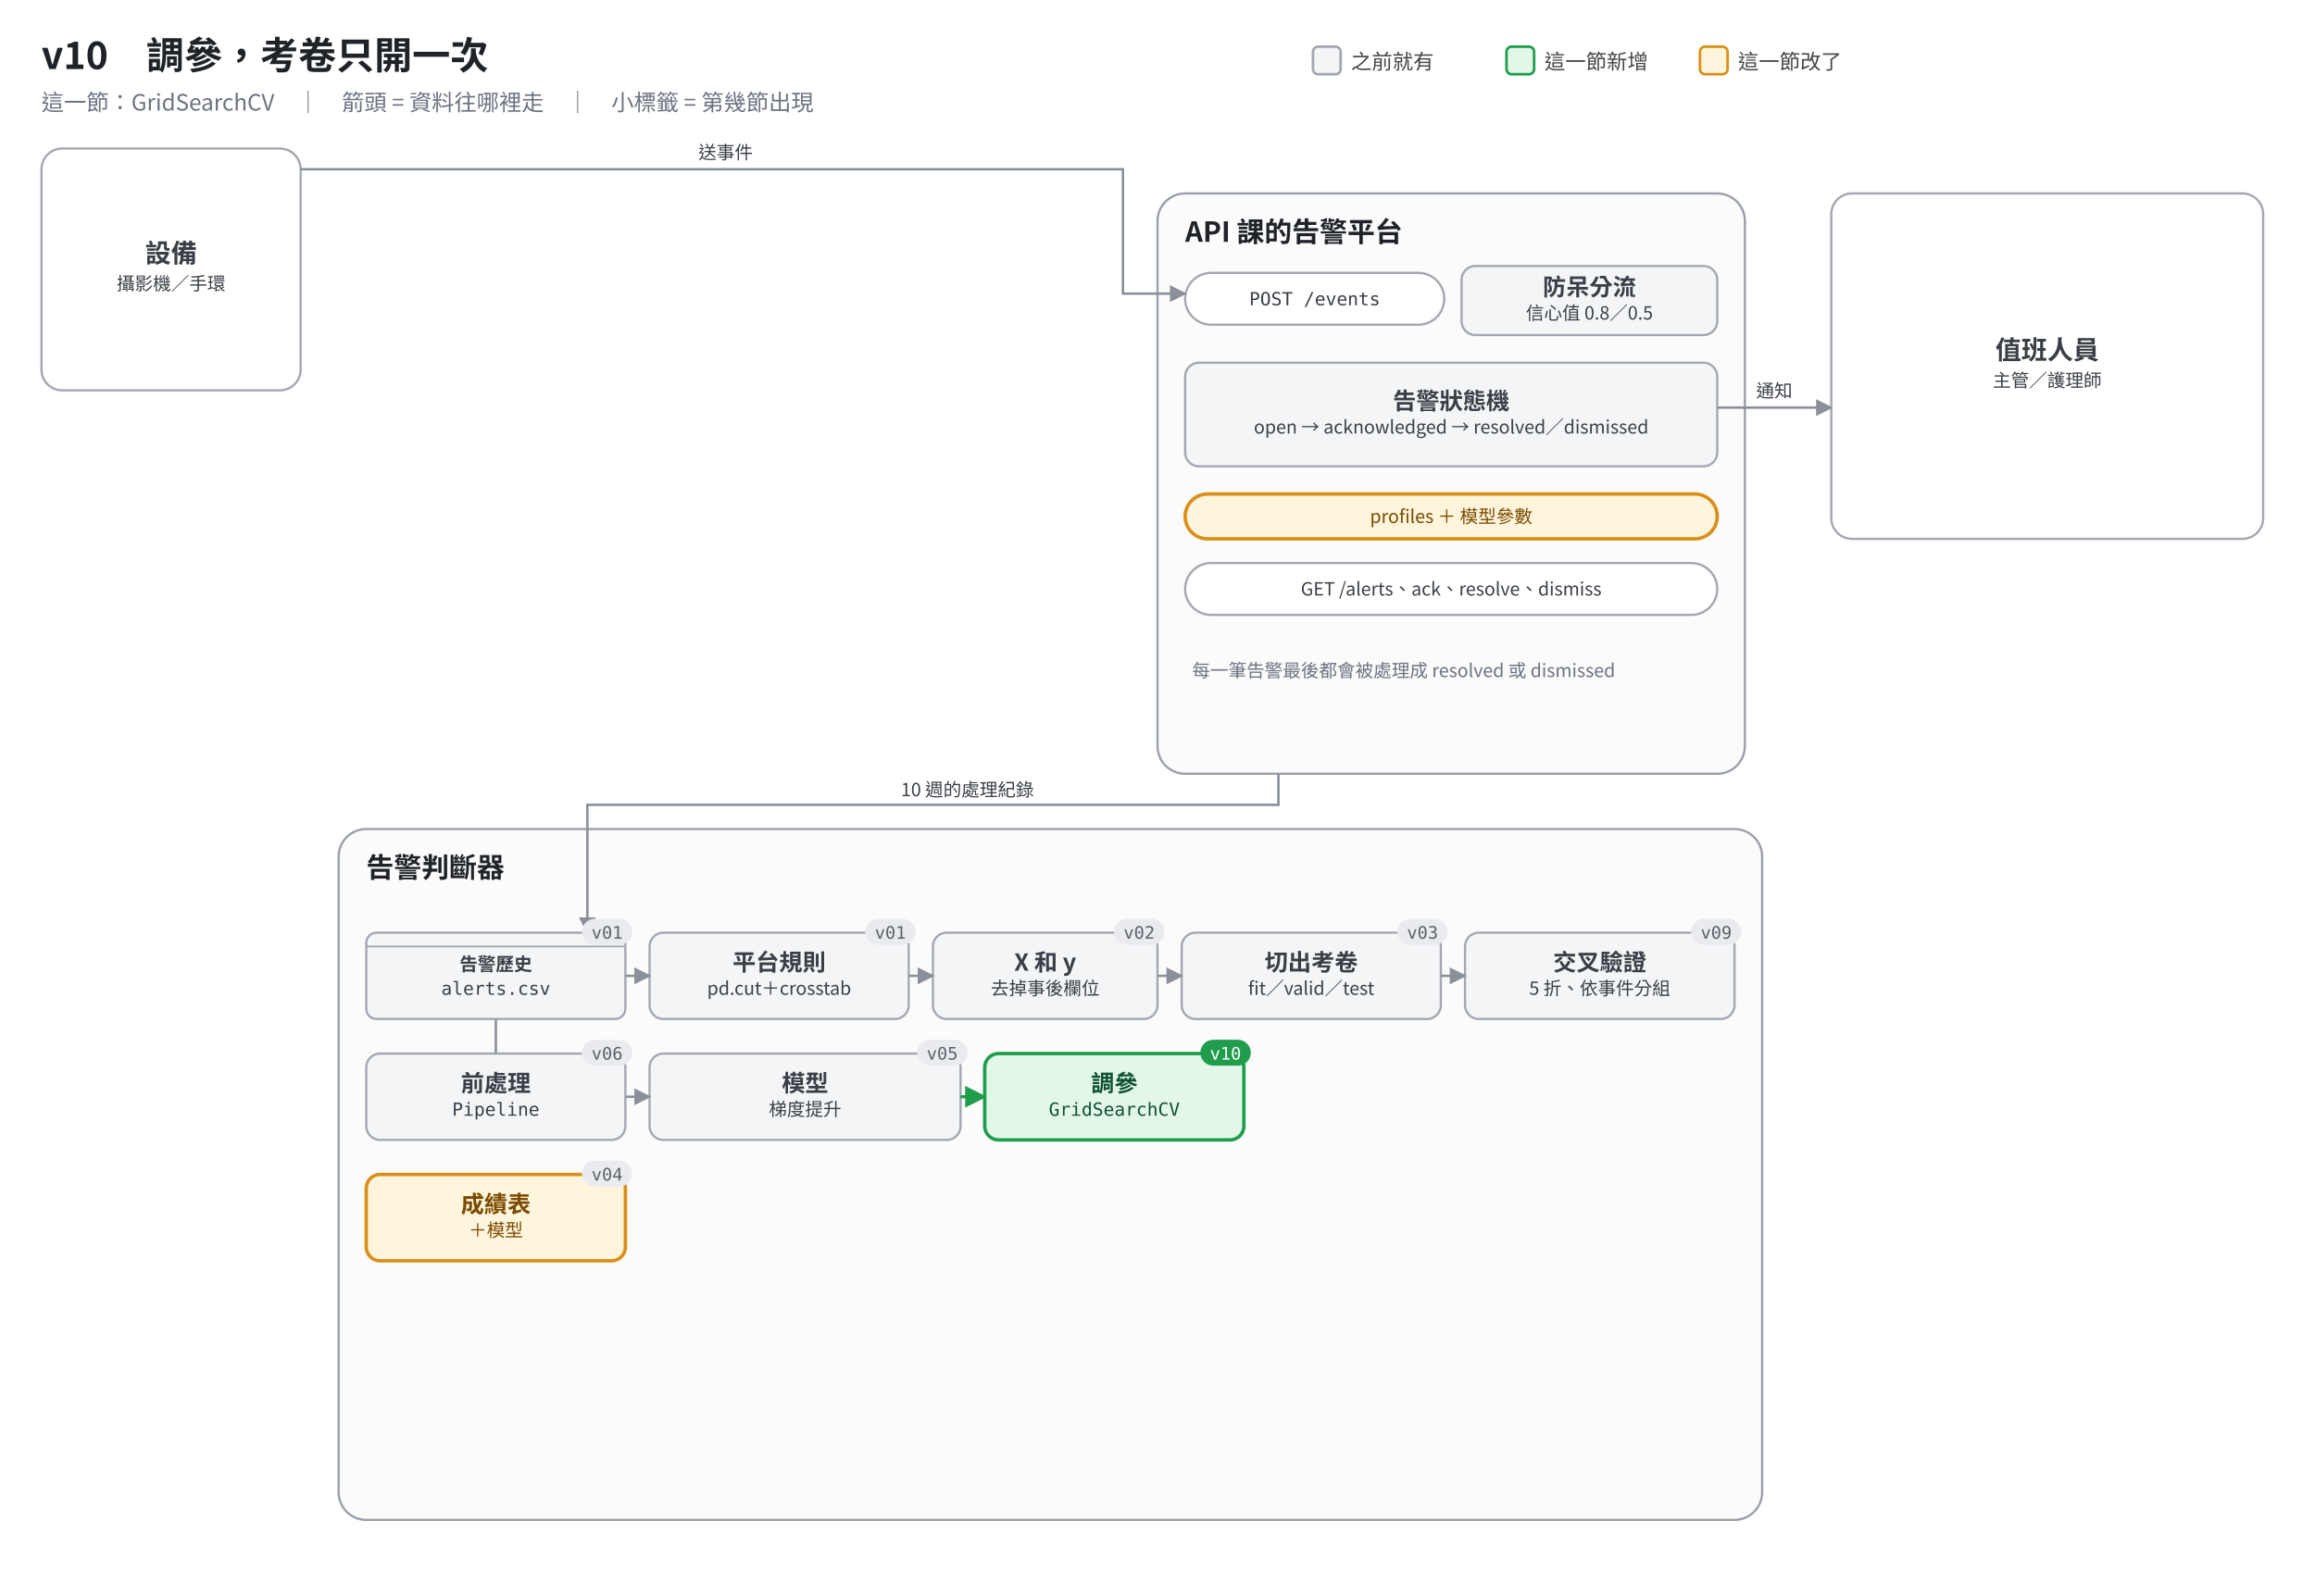
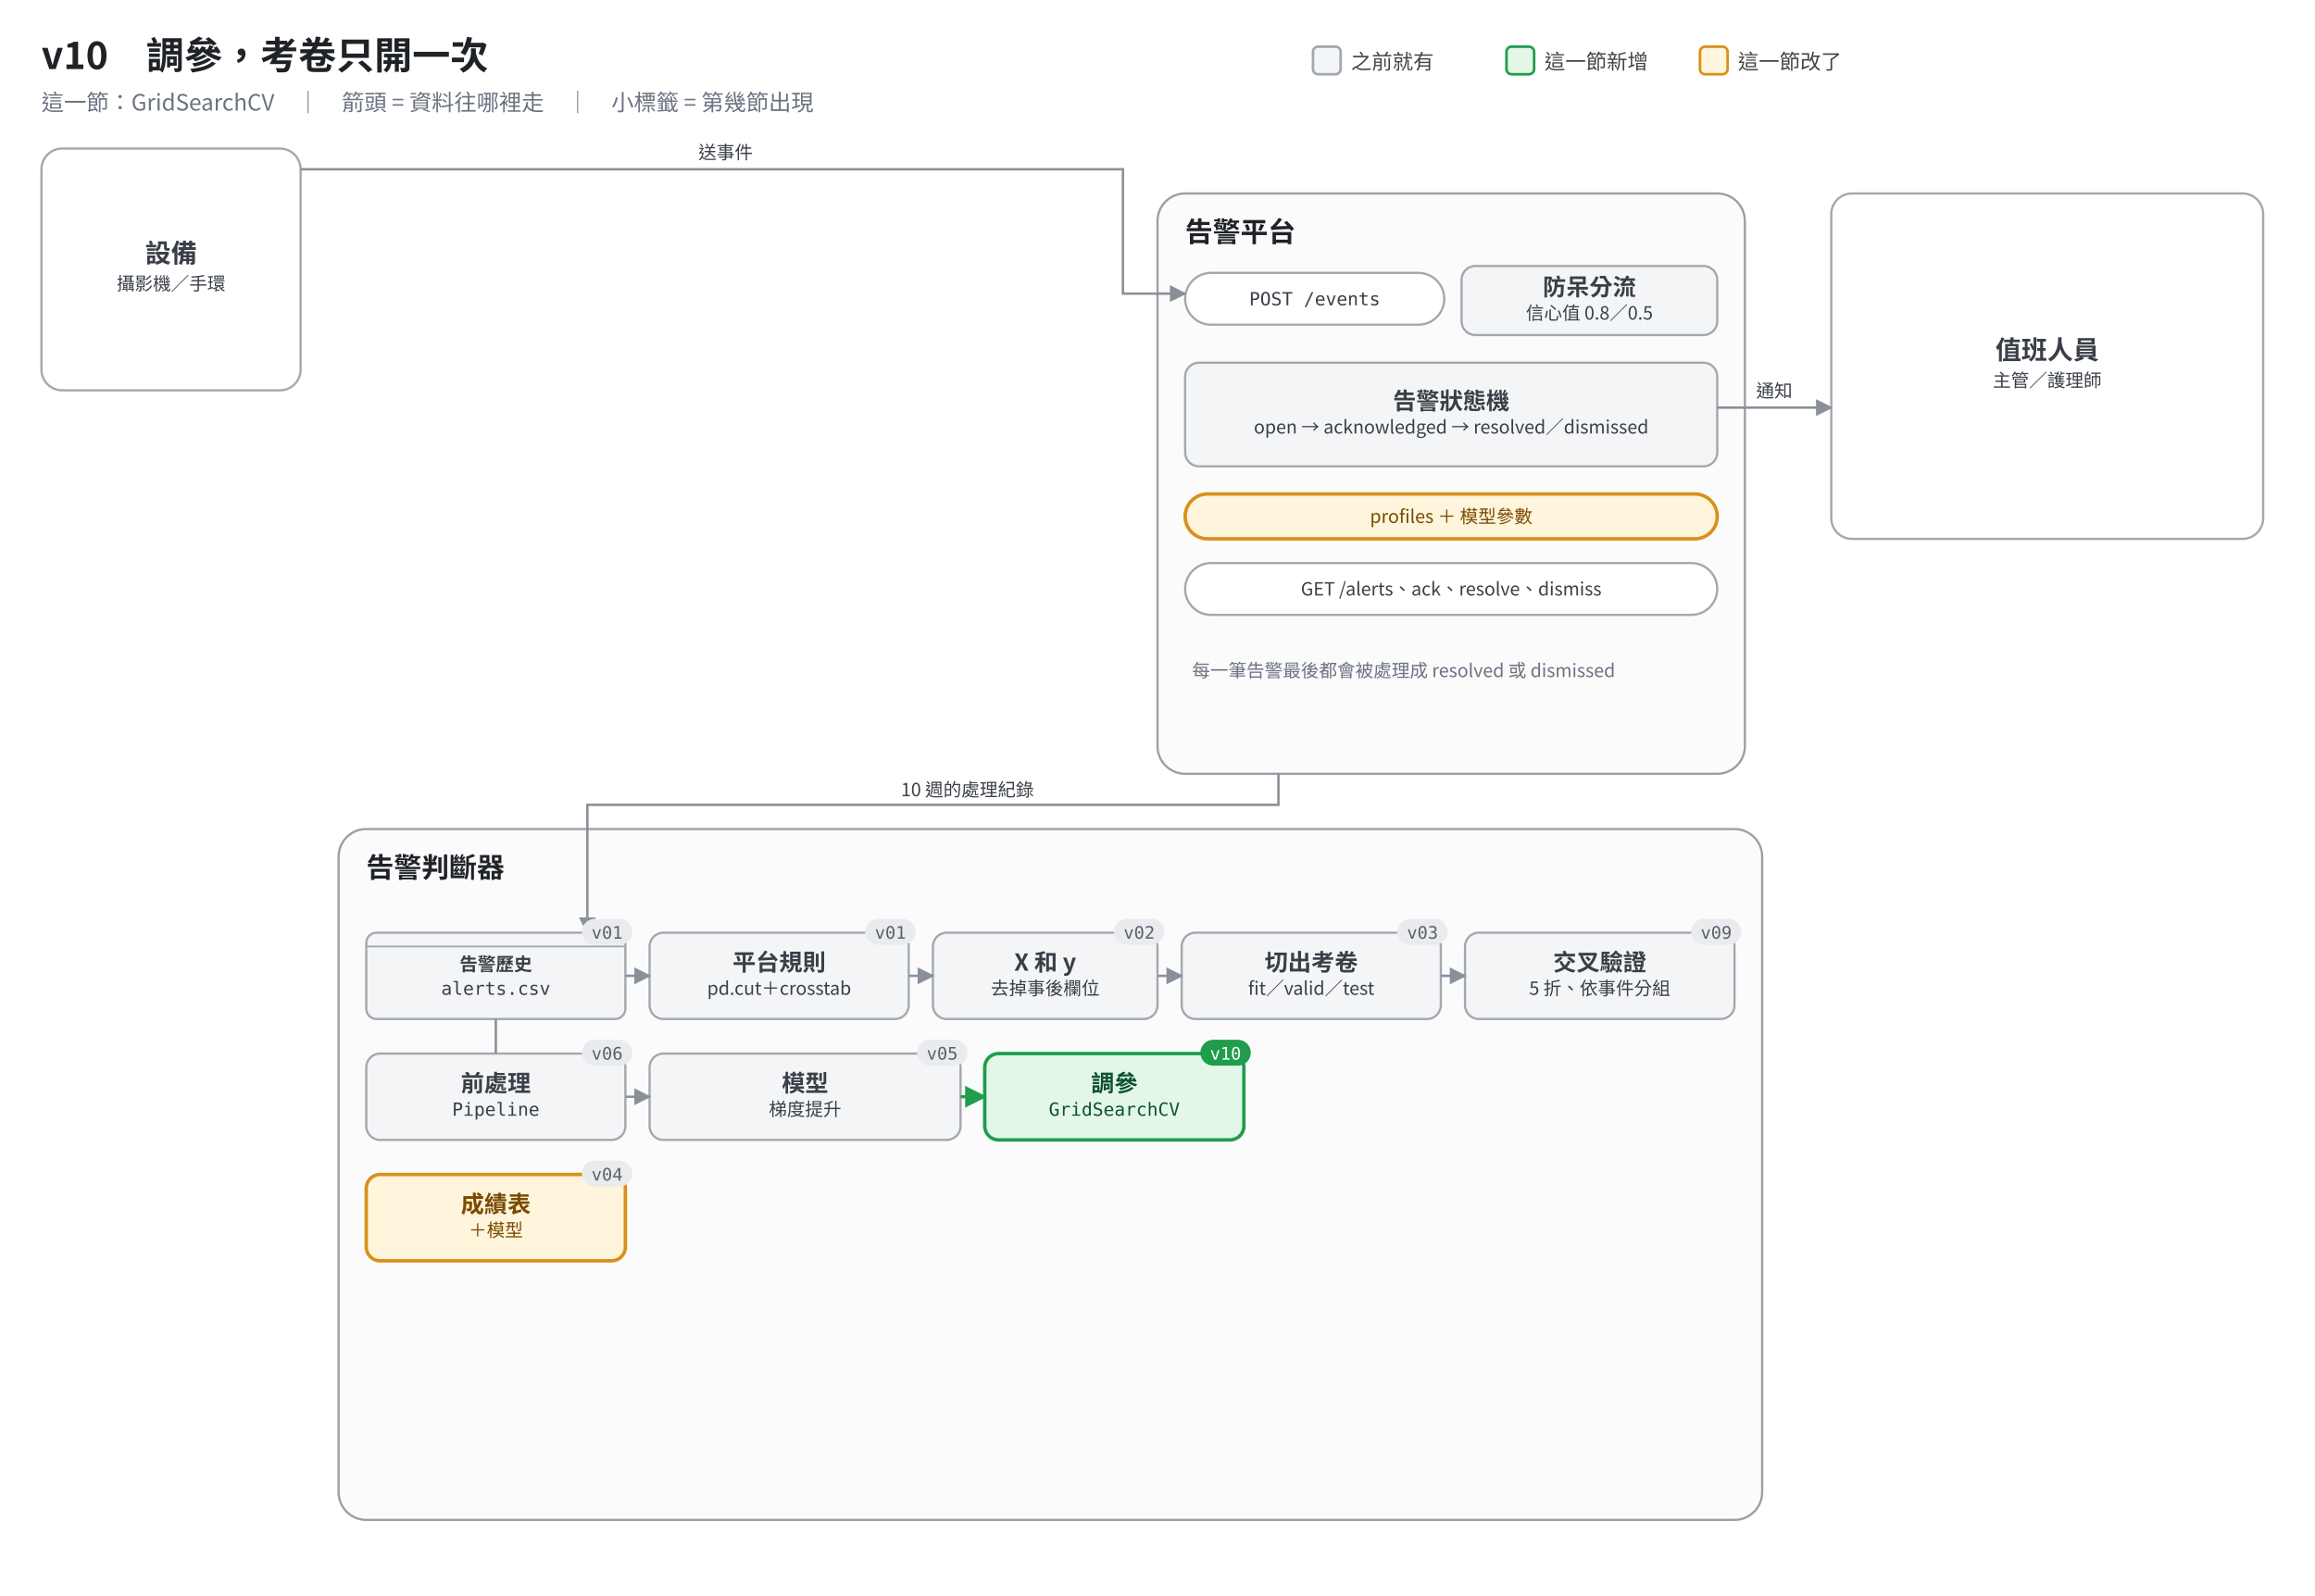
<svg xmlns="http://www.w3.org/2000/svg" viewBox="0 0 1340 924" width="1340" height="924">
  <defs>
    <marker id="arr-old" viewBox="0 0 10 10" refX="9" refY="5" markerWidth="7" markerHeight="7" orient="auto-start-reverse">
      <path d="M0,0 L10,5 L0,10 z" fill="#8a9099" />
    </marker>
    <marker id="arr-new" viewBox="0 0 10 10" refX="9" refY="5" markerWidth="7" markerHeight="7" orient="auto-start-reverse">
      <path d="M0,0 L10,5 L0,10 z" fill="#1f9d4c" />
    </marker>
    <marker id="arr-changed" viewBox="0 0 10 10" refX="9" refY="5" markerWidth="7" markerHeight="7" orient="auto-start-reverse">
      <path d="M0,0 L10,5 L0,10 z" fill="#d9901a" />
    </marker>
    <marker id="arr-error" viewBox="0 0 10 10" refX="9" refY="5" markerWidth="7" markerHeight="7" orient="auto-start-reverse">
      <path d="M0,0 L10,5 L0,10 z" fill="#d33a3a" />
    </marker>
  </defs>
  <rect width="1340" height="924" fill="#ffffff" />
  <text x="24" y="40" font-family="'PingFang TC','Noto Sans TC','Noto Sans CJK TC','Microsoft JhengHei',sans-serif" font-size="22" fill="#1f2328" font-weight="bold" text-anchor="start">v10　調參，考卷只開一次</text>
  <text x="24" y="64" font-family="'PingFang TC','Noto Sans TC','Noto Sans CJK TC','Microsoft JhengHei',sans-serif" font-size="13" fill="#6b7280" font-weight="normal" text-anchor="start">這一節：GridSearchCV　｜　箭頭 = 資料往哪裡走　｜　小標籤 = 第幾節出現</text>
  <rect x="760" y="27" width="16" height="16" rx="3" fill="#f4f5f7" stroke="#a3a8b0" stroke-width="1.5" />
  <text x="782" y="40" font-family="'PingFang TC','Noto Sans TC','Noto Sans CJK TC','Microsoft JhengHei',sans-serif" font-size="12" fill="#444" font-weight="normal" text-anchor="start">之前就有</text>
  <rect x="872" y="27" width="16" height="16" rx="3" fill="#e3f7e8" stroke="#1f9d4c" stroke-width="1.5" />
  <text x="894" y="40" font-family="'PingFang TC','Noto Sans TC','Noto Sans CJK TC','Microsoft JhengHei',sans-serif" font-size="12" fill="#444" font-weight="normal" text-anchor="start">這一節新增</text>
  <rect x="984" y="27" width="16" height="16" rx="3" fill="#fff4dc" stroke="#d9901a" stroke-width="1.5" />
  <text x="1006" y="40" font-family="'PingFang TC','Noto Sans TC','Noto Sans CJK TC','Microsoft JhengHei',sans-serif" font-size="12" fill="#444" font-weight="normal" text-anchor="start">這一節改了</text>
  <rect x="670" y="112" width="340" height="336" rx="16" fill="#fbfbfc" stroke="#9aa0a8" stroke-width="1.3" />
-   <text x="686" y="140" font-family="'PingFang TC','Noto Sans TC','Noto Sans CJK TC','Microsoft JhengHei',sans-serif" font-size="16" fill="#1f2328" font-weight="bold" text-anchor="start">API 課的告警平台</text>
+   <text x="686" y="140" font-family="'PingFang TC','Noto Sans TC','Noto Sans CJK TC','Microsoft JhengHei',sans-serif" font-size="16" fill="#1f2328" font-weight="bold" text-anchor="start">告警平台</text>
  <rect x="196" y="480" width="824" height="400" rx="16" fill="#fbfbfc" stroke="#9aa0a8" stroke-width="1.3" />
  <text x="212" y="508" font-family="'PingFang TC','Noto Sans TC','Noto Sans CJK TC','Microsoft JhengHei',sans-serif" font-size="16" fill="#1f2328" font-weight="bold" text-anchor="start">告警判斷器</text>
  <rect x="24" y="86" width="150" height="140" rx="12" fill="#ffffff" stroke="#a3a8b0" stroke-width="1.3" />
  <text x="99" y="152" font-family="'PingFang TC','Noto Sans TC','Noto Sans CJK TC','Microsoft JhengHei',sans-serif" font-size="15" fill="#3a3f47" font-weight="bold" text-anchor="middle">設備</text>
  <text x="99" y="168" font-family="'PingFang TC','Noto Sans TC','Noto Sans CJK TC','Microsoft JhengHei',sans-serif" font-size="10.5" fill="#3a3f47" font-weight="normal" text-anchor="middle">攝影機／手環</text>
  <rect x="686" y="158" width="150" height="30" rx="15" fill="#ffffff" stroke="#a3a8b0" stroke-width="1.3" />
  <text x="761" y="176.78" font-family="'SF Mono',Menlo,Consolas,'DejaVu Sans Mono',monospace" font-size="10.5" fill="#3a3f47" font-weight="normal" text-anchor="middle">POST /events</text>
  <rect x="846" y="154" width="148" height="40" rx="8" fill="#f4f5f7" stroke="#a3a8b0" stroke-width="1.3" />
  <text x="920" y="171" font-family="'PingFang TC','Noto Sans TC','Noto Sans CJK TC','Microsoft JhengHei',sans-serif" font-size="13.5" fill="#3a3f47" font-weight="bold" text-anchor="middle">防呆分流</text>
  <text x="920" y="185" font-family="'PingFang TC','Noto Sans TC','Noto Sans CJK TC','Microsoft JhengHei',sans-serif" font-size="10.5" fill="#3a3f47" font-weight="normal" text-anchor="middle">信心值 0.8／0.5</text>
  <rect x="686" y="210" width="308" height="60" rx="8" fill="#f4f5f7" stroke="#a3a8b0" stroke-width="1.3" />
  <text x="840" y="237" font-family="'PingFang TC','Noto Sans TC','Noto Sans CJK TC','Microsoft JhengHei',sans-serif" font-size="13.5" fill="#3a3f47" font-weight="bold" text-anchor="middle">告警狀態機</text>
  <text x="840" y="251" font-family="'PingFang TC','Noto Sans TC','Noto Sans CJK TC','Microsoft JhengHei',sans-serif" font-size="10.5" fill="#3a3f47" font-weight="normal" text-anchor="middle">open → acknowledged → resolved／dismissed</text>
  <rect x="686" y="286" width="308" height="26" rx="13" fill="#fff4dc" stroke="#d9901a" stroke-width="2" />
  <text x="840" y="302.78" font-family="'PingFang TC','Noto Sans TC','Noto Sans CJK TC','Microsoft JhengHei',sans-serif" font-size="10.5" fill="#7a4b00" font-weight="normal" text-anchor="middle">profiles ＋ 模型參數</text>
  <rect x="686" y="326" width="308" height="30" rx="15" fill="#ffffff" stroke="#a3a8b0" stroke-width="1.3" />
  <text x="840" y="344.78" font-family="'PingFang TC','Noto Sans TC','Noto Sans CJK TC','Microsoft JhengHei',sans-serif" font-size="10.5" fill="#3a3f47" font-weight="normal" text-anchor="middle">GET /alerts、ack、resolve、dismiss</text>
  <text x="690" y="392" font-family="'PingFang TC','Noto Sans TC','Noto Sans CJK TC','Microsoft JhengHei',sans-serif" font-size="10.5" fill="#6b7280" font-weight="normal" text-anchor="start">每一筆告警最後都會被處理成 resolved 或 dismissed</text>
  <rect x="1060" y="112" width="250" height="200" rx="12" fill="#ffffff" stroke="#a3a8b0" stroke-width="1.3" />
  <text x="1185" y="208" font-family="'PingFang TC','Noto Sans TC','Noto Sans CJK TC','Microsoft JhengHei',sans-serif" font-size="15" fill="#3a3f47" font-weight="bold" text-anchor="middle">值班人員</text>
  <text x="1185" y="224" font-family="'PingFang TC','Noto Sans TC','Noto Sans CJK TC','Microsoft JhengHei',sans-serif" font-size="10.5" fill="#3a3f47" font-weight="normal" text-anchor="middle">主管／護理師</text>
  <rect x="212" y="540" width="150" height="50" rx="6" fill="#f4f5f7" stroke="#a3a8b0" stroke-width="1.3" />
  <path d="M212,548 h150" stroke="#a3a8b0" stroke-width="1" />
  <text x="287" y="562" font-family="'PingFang TC','Noto Sans TC','Noto Sans CJK TC','Microsoft JhengHei',sans-serif" font-size="10.5" fill="#3a3f47" font-weight="bold" text-anchor="middle">告警歷史</text>
  <text x="287" y="576" font-family="'SF Mono',Menlo,Consolas,'DejaVu Sans Mono',monospace" font-size="10.5" fill="#3a3f47" font-weight="normal" text-anchor="middle">alerts.csv</text>
  <rect x="376" y="540" width="150" height="50" rx="8" fill="#f4f5f7" stroke="#a3a8b0" stroke-width="1.3" />
  <text x="451" y="562" font-family="'PingFang TC','Noto Sans TC','Noto Sans CJK TC','Microsoft JhengHei',sans-serif" font-size="13.5" fill="#3a3f47" font-weight="bold" text-anchor="middle">平台規則</text>
  <text x="451" y="576" font-family="'PingFang TC','Noto Sans TC','Noto Sans CJK TC','Microsoft JhengHei',sans-serif" font-size="10.5" fill="#3a3f47" font-weight="normal" text-anchor="middle">pd.cut＋crosstab</text>
  <rect x="540" y="540" width="130" height="50" rx="8" fill="#f4f5f7" stroke="#a3a8b0" stroke-width="1.3" />
  <text x="605" y="562" font-family="'PingFang TC','Noto Sans TC','Noto Sans CJK TC','Microsoft JhengHei',sans-serif" font-size="13.5" fill="#3a3f47" font-weight="bold" text-anchor="middle">X 和 y</text>
  <text x="605" y="576" font-family="'PingFang TC','Noto Sans TC','Noto Sans CJK TC','Microsoft JhengHei',sans-serif" font-size="10.5" fill="#3a3f47" font-weight="normal" text-anchor="middle">去掉事後欄位</text>
  <rect x="684" y="540" width="150" height="50" rx="8" fill="#f4f5f7" stroke="#a3a8b0" stroke-width="1.3" />
  <text x="759" y="562" font-family="'PingFang TC','Noto Sans TC','Noto Sans CJK TC','Microsoft JhengHei',sans-serif" font-size="13.5" fill="#3a3f47" font-weight="bold" text-anchor="middle">切出考卷</text>
  <text x="759" y="576" font-family="'PingFang TC','Noto Sans TC','Noto Sans CJK TC','Microsoft JhengHei',sans-serif" font-size="10.5" fill="#3a3f47" font-weight="normal" text-anchor="middle">fit／valid／test</text>
  <rect x="848" y="540" width="156" height="50" rx="8" fill="#f4f5f7" stroke="#a3a8b0" stroke-width="1.3" />
  <text x="926" y="562" font-family="'PingFang TC','Noto Sans TC','Noto Sans CJK TC','Microsoft JhengHei',sans-serif" font-size="13.5" fill="#3a3f47" font-weight="bold" text-anchor="middle">交叉驗證</text>
  <text x="926" y="576" font-family="'PingFang TC','Noto Sans TC','Noto Sans CJK TC','Microsoft JhengHei',sans-serif" font-size="10.5" fill="#3a3f47" font-weight="normal" text-anchor="middle">5 折、依事件分組</text>
  <rect x="212" y="610" width="150" height="50" rx="8" fill="#f4f5f7" stroke="#a3a8b0" stroke-width="1.3" />
  <text x="287" y="632" font-family="'PingFang TC','Noto Sans TC','Noto Sans CJK TC','Microsoft JhengHei',sans-serif" font-size="13.5" fill="#3a3f47" font-weight="bold" text-anchor="middle">前處理</text>
  <text x="287" y="646" font-family="'SF Mono',Menlo,Consolas,'DejaVu Sans Mono',monospace" font-size="10.5" fill="#3a3f47" font-weight="normal" text-anchor="middle">Pipeline</text>
  <rect x="376" y="610" width="180" height="50" rx="8" fill="#f4f5f7" stroke="#a3a8b0" stroke-width="1.3" />
  <text x="466" y="632" font-family="'PingFang TC','Noto Sans TC','Noto Sans CJK TC','Microsoft JhengHei',sans-serif" font-size="13.5" fill="#3a3f47" font-weight="bold" text-anchor="middle">模型</text>
  <text x="466" y="646" font-family="'PingFang TC','Noto Sans TC','Noto Sans CJK TC','Microsoft JhengHei',sans-serif" font-size="10.5" fill="#3a3f47" font-weight="normal" text-anchor="middle">梯度提升</text>
  <rect x="570" y="610" width="150" height="50" rx="8" fill="#e3f7e8" stroke="#1f9d4c" stroke-width="2" />
  <text x="645" y="632" font-family="'PingFang TC','Noto Sans TC','Noto Sans CJK TC','Microsoft JhengHei',sans-serif" font-size="13.5" fill="#0f5132" font-weight="bold" text-anchor="middle">調參</text>
  <text x="645" y="646" font-family="'SF Mono',Menlo,Consolas,'DejaVu Sans Mono',monospace" font-size="10.5" fill="#0f5132" font-weight="normal" text-anchor="middle">GridSearchCV</text>
  <rect x="212" y="680" width="150" height="50" rx="8" fill="#fff4dc" stroke="#d9901a" stroke-width="2" />
  <text x="287" y="702" font-family="'PingFang TC','Noto Sans TC','Noto Sans CJK TC','Microsoft JhengHei',sans-serif" font-size="13.5" fill="#7a4b00" font-weight="bold" text-anchor="middle">成績表</text>
  <text x="287" y="716" font-family="'PingFang TC','Noto Sans TC','Noto Sans CJK TC','Microsoft JhengHei',sans-serif" font-size="10.5" fill="#7a4b00" font-weight="normal" text-anchor="middle">＋模型</text>
  <polyline points="174,98 650,98 650,170 686,170" fill="none" stroke="#8a9099" stroke-width="1.4" marker-end="url(#arr-old)" />
  <text x="420" y="92" font-family="'PingFang TC','Noto Sans TC','Noto Sans CJK TC','Microsoft JhengHei',sans-serif" font-size="10.5" fill="#3a3f47" text-anchor="middle" stroke="#fff" stroke-width="4" paint-order="stroke">送事件</text>
  <polyline points="994,236 1060,236" fill="none" stroke="#8a9099" stroke-width="1.4" marker-end="url(#arr-old)" />
  <text x="1027" y="230" font-family="'PingFang TC','Noto Sans TC','Noto Sans CJK TC','Microsoft JhengHei',sans-serif" font-size="10.5" fill="#3a3f47" text-anchor="middle" stroke="#fff" stroke-width="4" paint-order="stroke">通知</text>
  <polyline points="740,448 740,466 340,466 340,540" fill="none" stroke="#8a9099" stroke-width="1.4" marker-end="url(#arr-old)" />
  <text x="560" y="461" font-family="'PingFang TC','Noto Sans TC','Noto Sans CJK TC','Microsoft JhengHei',sans-serif" font-size="10.5" fill="#3a3f47" text-anchor="middle" stroke="#fff" stroke-width="4" paint-order="stroke">10 週的處理紀錄</text>
  <polyline points="362,565 376,565" fill="none" stroke="#8a9099" stroke-width="1.4" marker-end="url(#arr-old)" />
  <polyline points="526,565 540,565" fill="none" stroke="#8a9099" stroke-width="1.4" marker-end="url(#arr-old)" />
  <polyline points="670,565 684,565" fill="none" stroke="#8a9099" stroke-width="1.4" marker-end="url(#arr-old)" />
  <polyline points="834,565 848,565" fill="none" stroke="#8a9099" stroke-width="1.4" marker-end="url(#arr-old)" />
  <polyline points="362,635 376,635" fill="none" stroke="#8a9099" stroke-width="1.4" marker-end="url(#arr-old)" />
  <polyline points="556,635 570,635" fill="none" stroke="#1f9d4c" stroke-width="1.8" marker-end="url(#arr-new)" />
  <polyline points="287,610 287,590" fill="none" stroke="#8a9099" stroke-width="1.4" />
  <rect x="336.8" y="532" width="29.2" height="15" rx="7.5" fill="#e9ebee" />
  <text x="351.4" y="543.5" font-family="'SF Mono',Menlo,Consolas,'DejaVu Sans Mono',monospace" font-size="10" fill="#5b616b" font-weight="normal" text-anchor="middle">v01</text>
  <rect x="500.8" y="532" width="29.2" height="15" rx="7.5" fill="#e9ebee" />
  <text x="515.4" y="543.5" font-family="'SF Mono',Menlo,Consolas,'DejaVu Sans Mono',monospace" font-size="10" fill="#5b616b" font-weight="normal" text-anchor="middle">v01</text>
  <rect x="644.8" y="532" width="29.2" height="15" rx="7.5" fill="#e9ebee" />
  <text x="659.4" y="543.5" font-family="'SF Mono',Menlo,Consolas,'DejaVu Sans Mono',monospace" font-size="10" fill="#5b616b" font-weight="normal" text-anchor="middle">v02</text>
  <rect x="808.8" y="532" width="29.2" height="15" rx="7.5" fill="#e9ebee" />
  <text x="823.4" y="543.5" font-family="'SF Mono',Menlo,Consolas,'DejaVu Sans Mono',monospace" font-size="10" fill="#5b616b" font-weight="normal" text-anchor="middle">v03</text>
  <rect x="978.8" y="532" width="29.2" height="15" rx="7.5" fill="#e9ebee" />
  <text x="993.4" y="543.5" font-family="'SF Mono',Menlo,Consolas,'DejaVu Sans Mono',monospace" font-size="10" fill="#5b616b" font-weight="normal" text-anchor="middle">v09</text>
  <rect x="336.8" y="602" width="29.2" height="15" rx="7.5" fill="#e9ebee" />
  <text x="351.4" y="613.5" font-family="'SF Mono',Menlo,Consolas,'DejaVu Sans Mono',monospace" font-size="10" fill="#5b616b" font-weight="normal" text-anchor="middle">v06</text>
  <rect x="530.8" y="602" width="29.2" height="15" rx="7.5" fill="#e9ebee" />
  <text x="545.4" y="613.5" font-family="'SF Mono',Menlo,Consolas,'DejaVu Sans Mono',monospace" font-size="10" fill="#5b616b" font-weight="normal" text-anchor="middle">v05</text>
  <rect x="694.8" y="602" width="29.2" height="15" rx="7.5" fill="#1f9d4c" />
  <text x="709.4" y="613.5" font-family="'SF Mono',Menlo,Consolas,'DejaVu Sans Mono',monospace" font-size="10" fill="#fff" font-weight="normal" text-anchor="middle">v10</text>
  <rect x="336.8" y="672" width="29.2" height="15" rx="7.5" fill="#e9ebee" />
  <text x="351.4" y="683.5" font-family="'SF Mono',Menlo,Consolas,'DejaVu Sans Mono',monospace" font-size="10" fill="#5b616b" font-weight="normal" text-anchor="middle">v04</text>
</svg>
